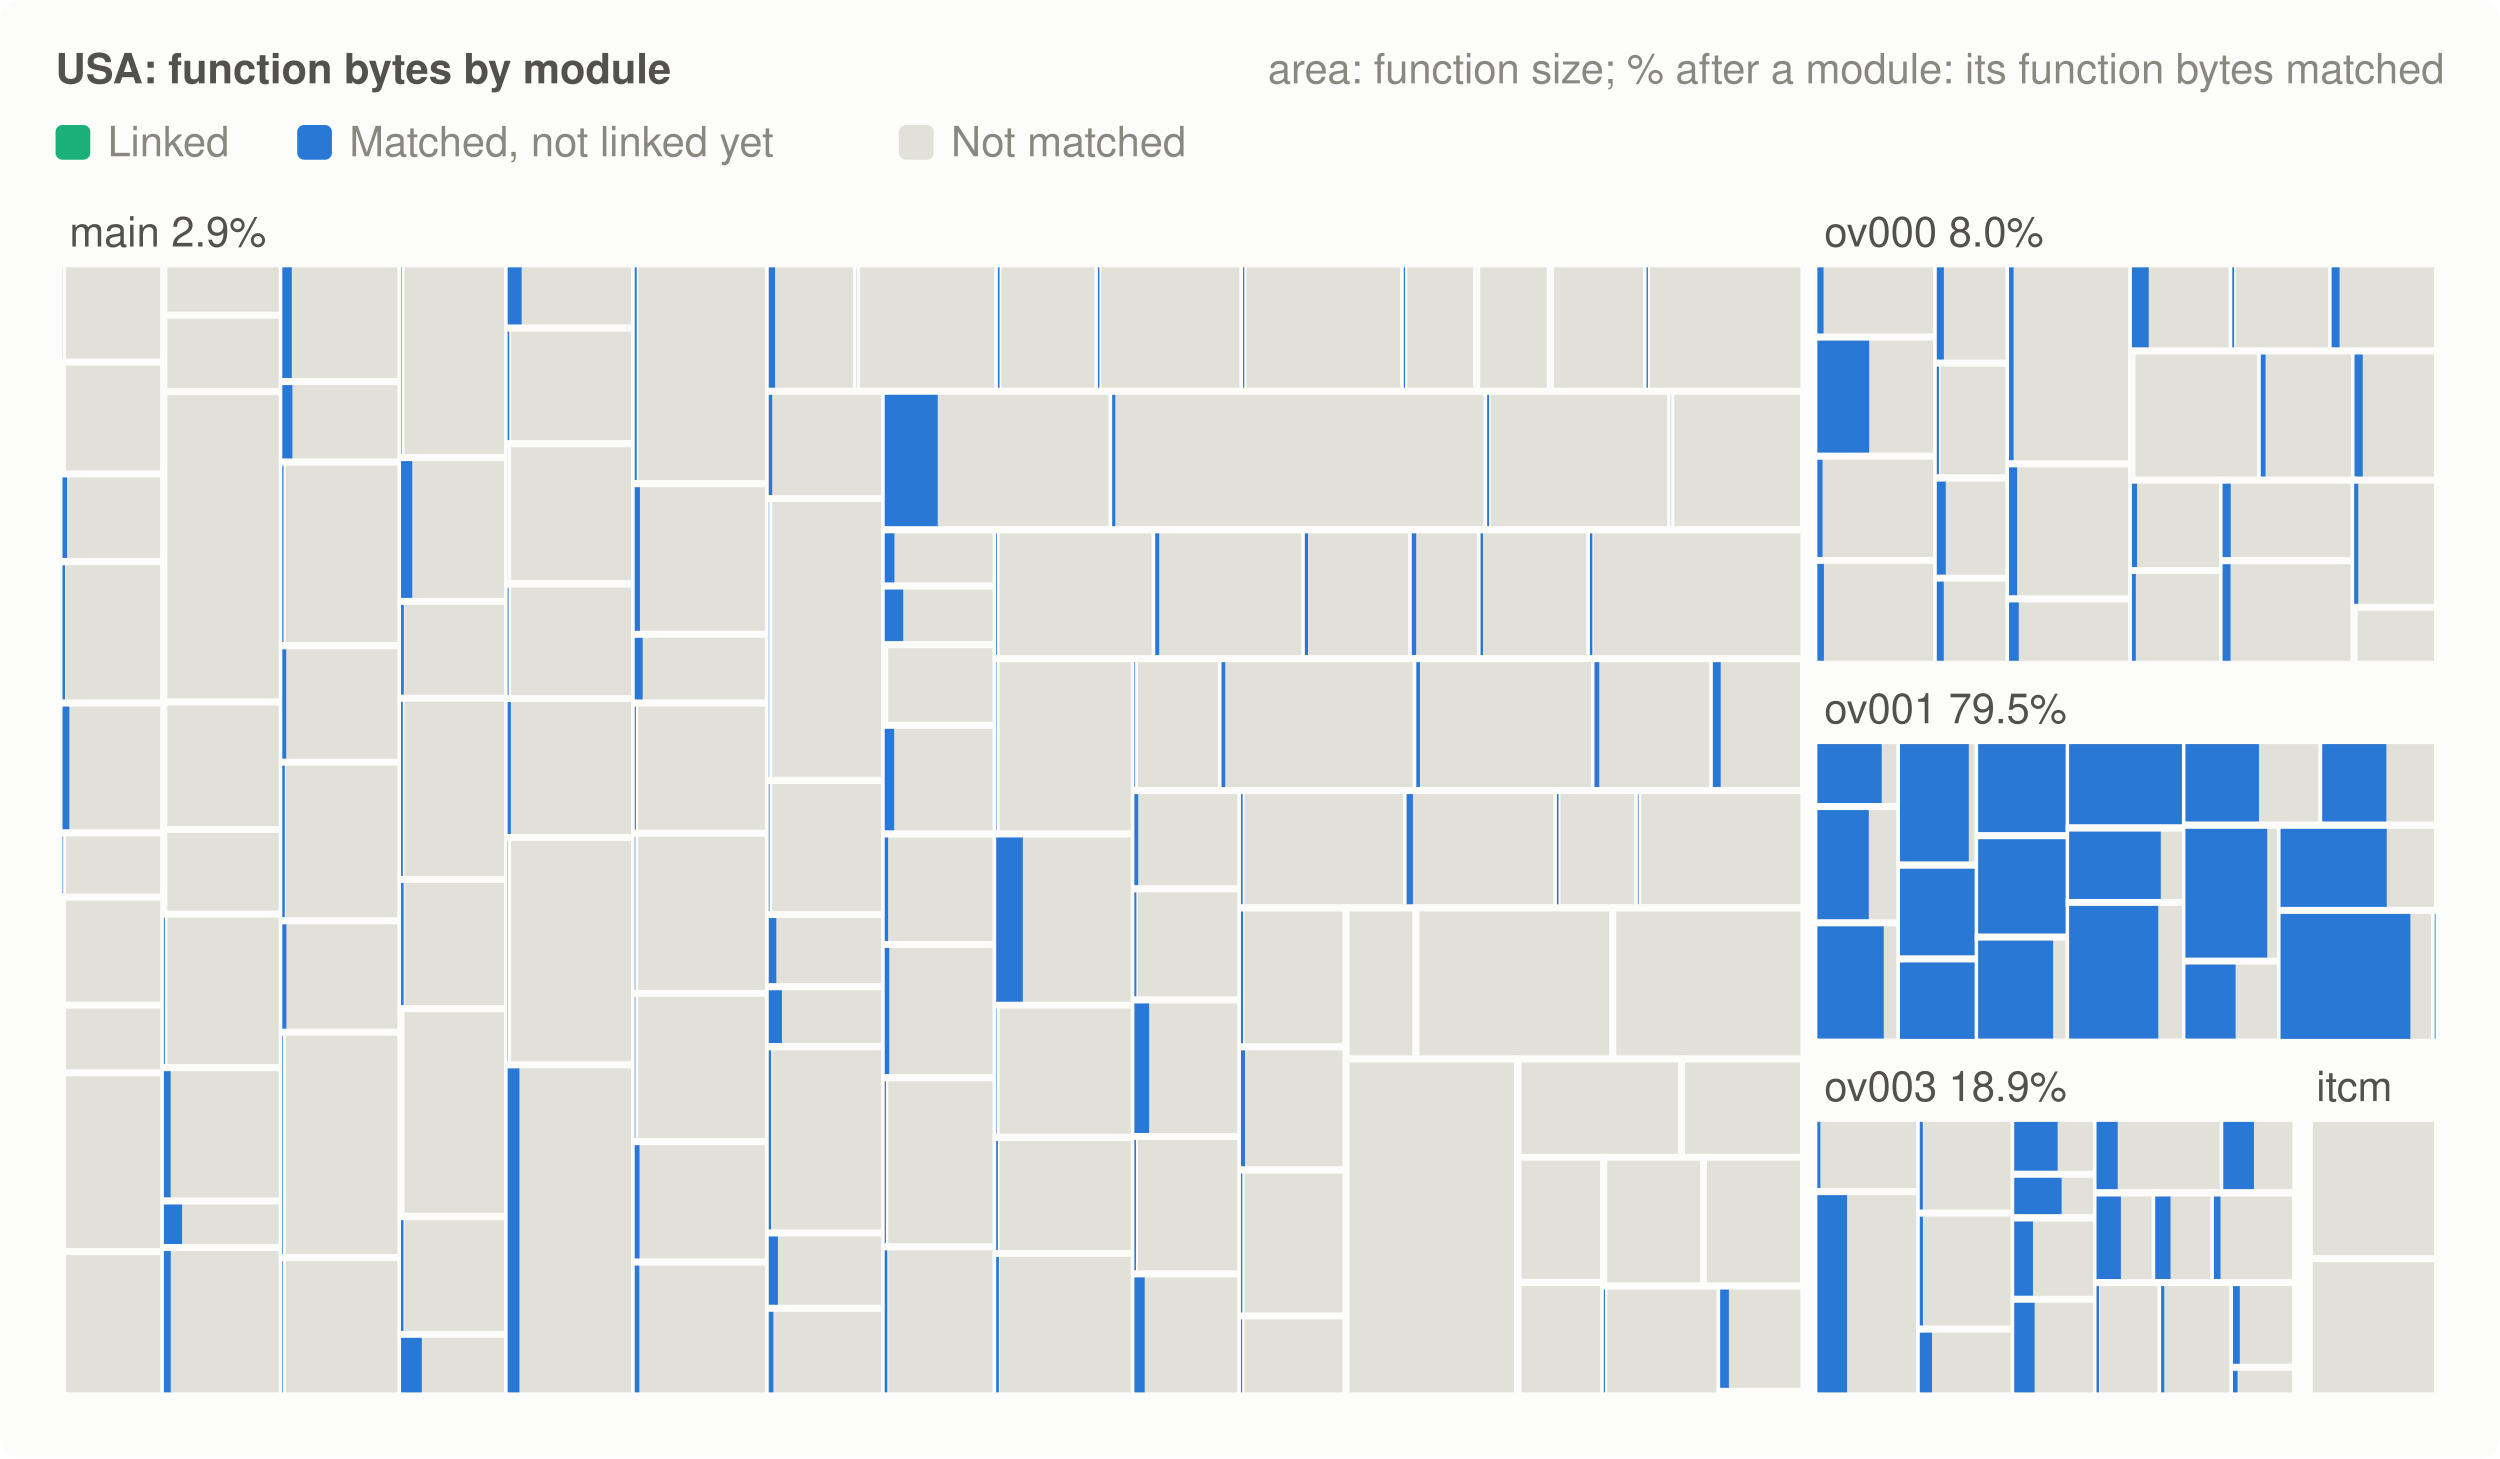
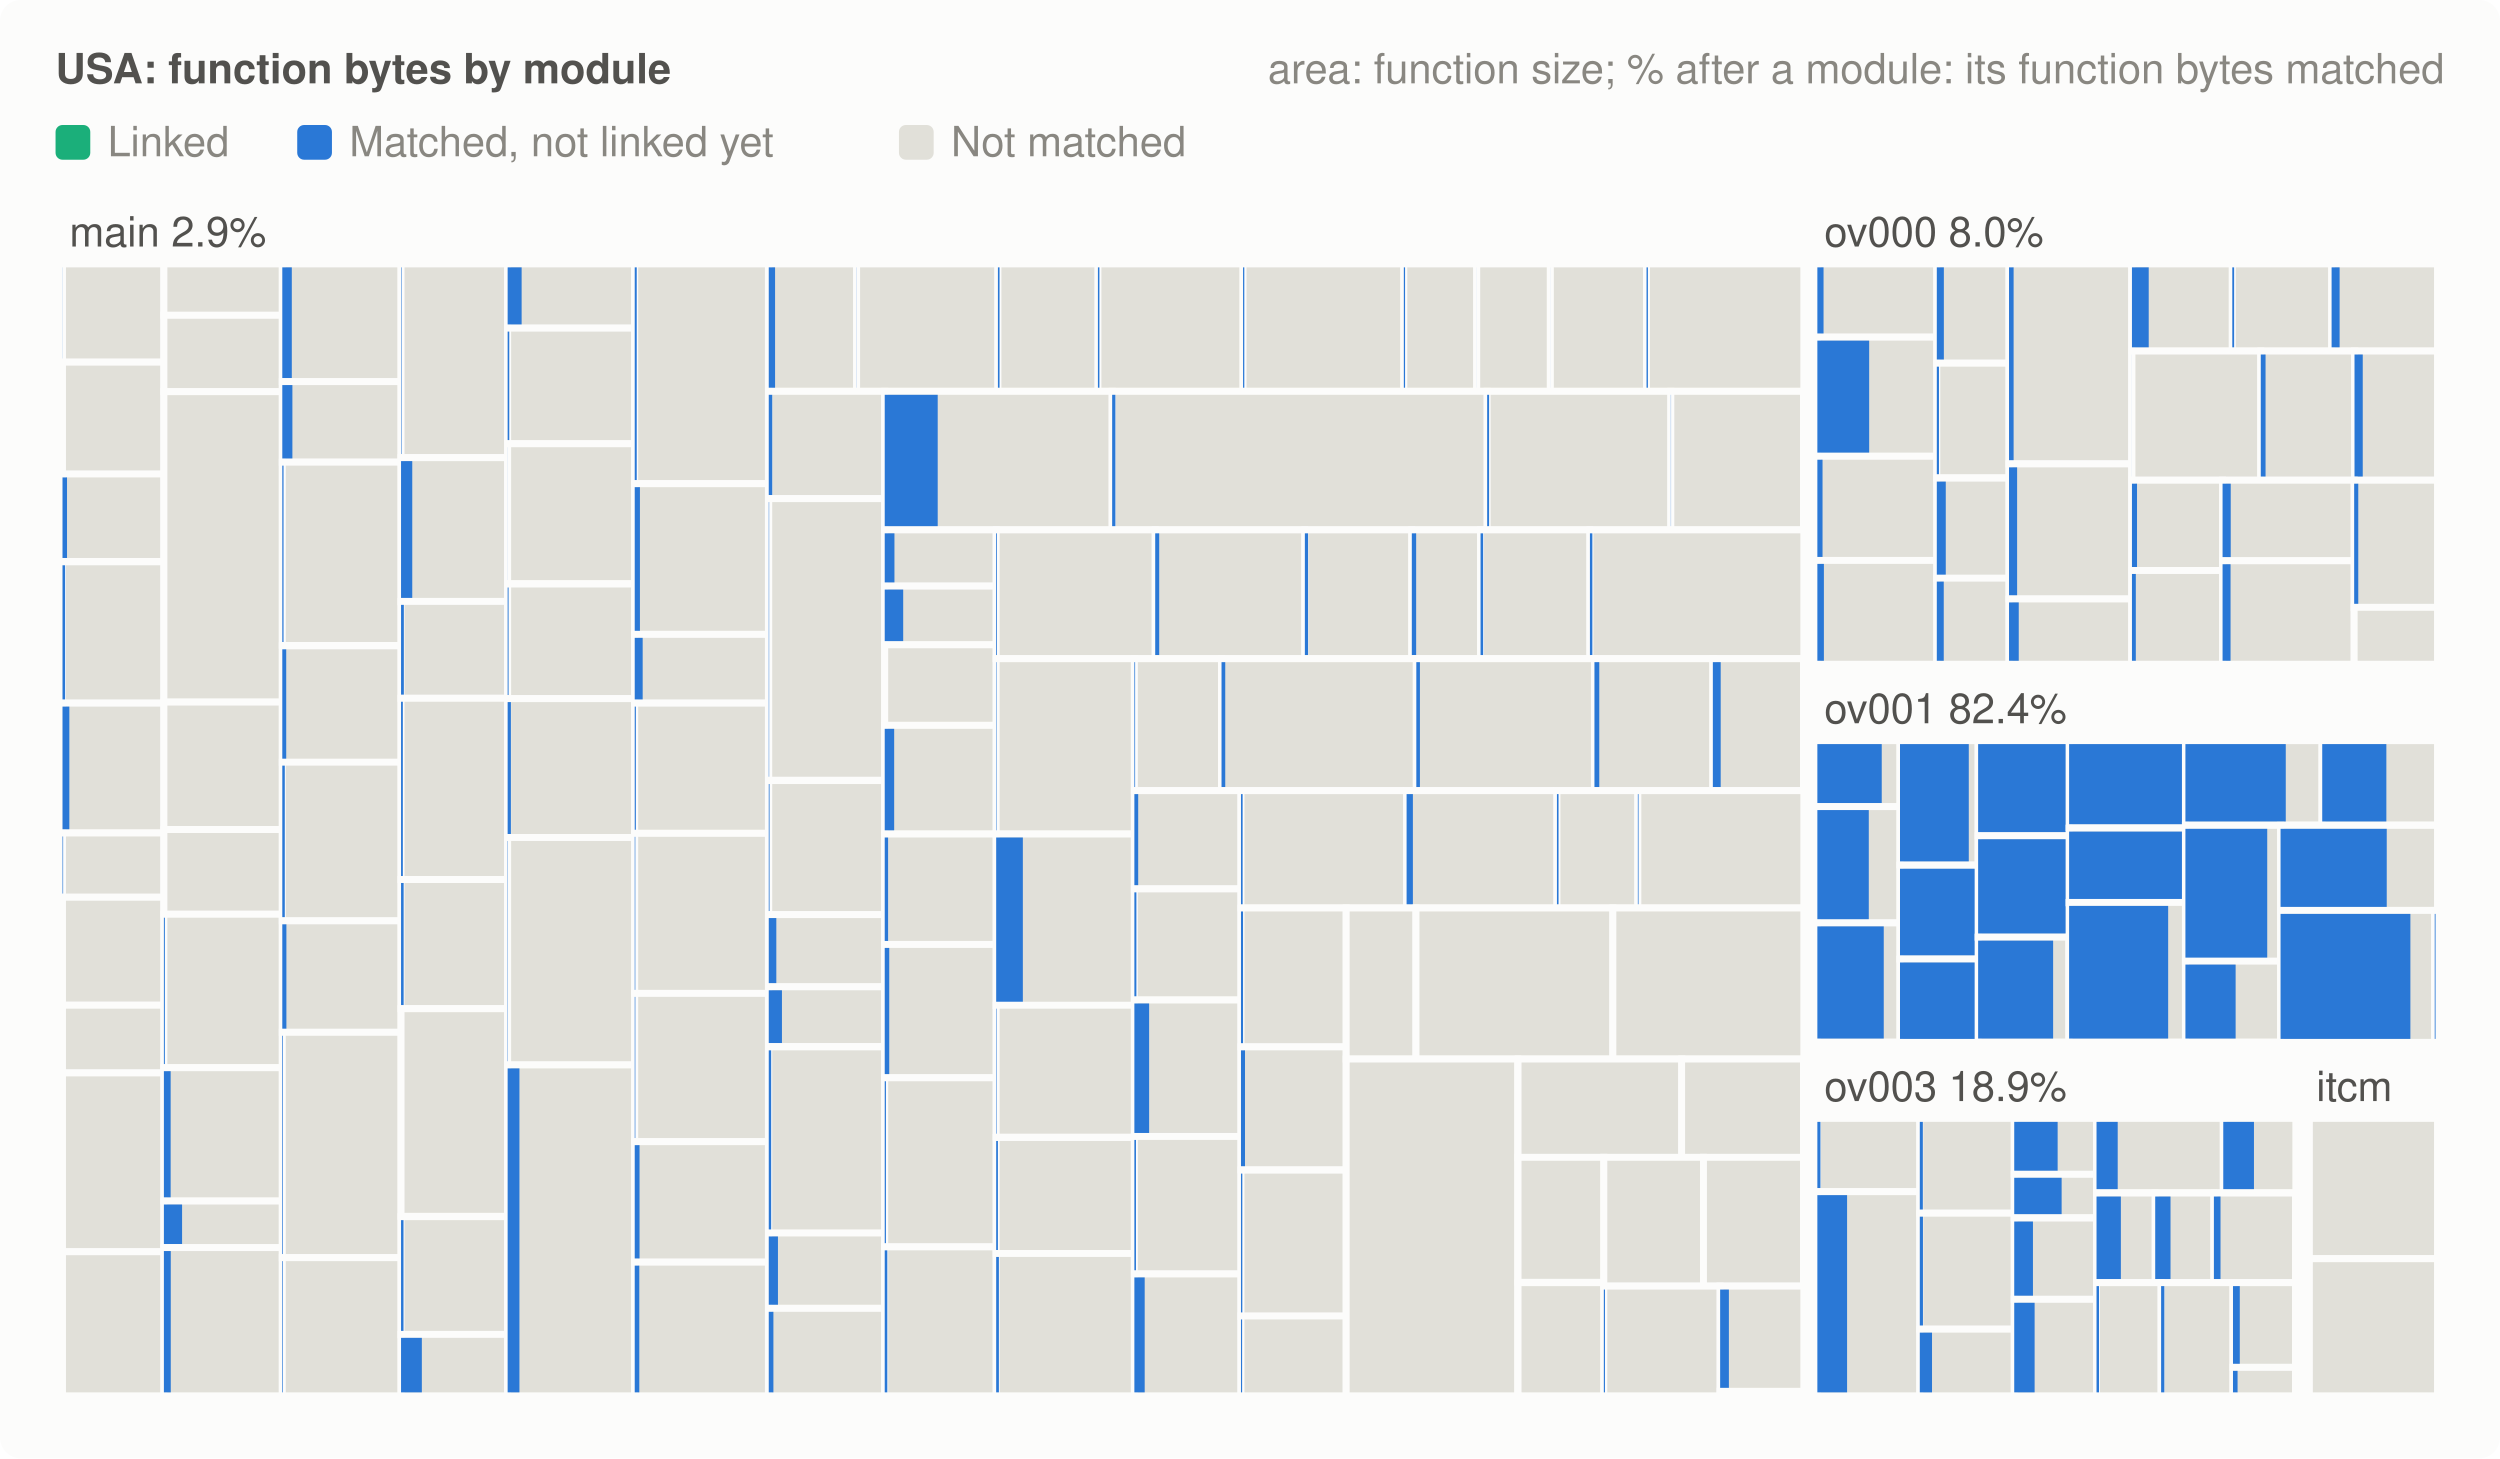
<svg xmlns="http://www.w3.org/2000/svg" viewBox="0 0 720 420" width="720" height="420" role="img" aria-label="Matched and linked code by module (USA)">
  <style>.bg{fill:#fcfcfb}.lbl{fill:#52514e}.muted{fill:#898781}.todo{fill:#e1e0d9}.gap{stroke:#fcfcfb}.matched{fill:#2a78d6}.linked{fill:#1baf7a}@media (prefers-color-scheme: dark){.bg{fill:#1a1a19}.lbl{fill:#c3c2b7}.muted{fill:#898781}.todo{fill:#2c2c2a}.gap{stroke:#1a1a19}.matched{fill:#3987e5}.linked{fill:#199e70}}text{font:12px -apple-system,BlinkMacSystemFont,'Segoe UI',Helvetica,Arial,sans-serif}.head{font-weight:600}</style>
  <rect class="bg" width="720" height="420" rx="6" />
  <text class="lbl head" x="16" y="24">USA: function bytes by module</text>
  <text class="muted" x="704" y="24" text-anchor="end">area: function size; % after a module: its function bytes matched</text>
  <rect class="linked" x="16" y="36" width="10" height="10" rx="2" />
  <text class="muted" x="31" y="45">Linked</text>
  <rect class="matched" x="85.6" y="36" width="10" height="10" rx="2" />
  <text class="muted" x="100.6" y="45">Matched, not linked yet</text>
  <rect class="todo" x="258.9" y="36" width="10" height="10" rx="2" />
  <text class="muted" x="273.9" y="45">Not matched</text>
  <rect class="todo gap" x="18.0" y="76.0" width="29.2" height="28.3" stroke-width="2" />
  <rect class="matched" x="18.0" y="77.0" width="0.03" height="26.3" />
  <rect class="todo gap" x="18.0" y="104.3" width="29.2" height="32.3" stroke-width="2" />
  <rect class="todo gap" x="18.0" y="136.5" width="29.2" height="25.2" stroke-width="2" />
  <rect class="matched" x="18.0" y="137.5" width="1.30" height="23.2" />
  <rect class="todo gap" x="18.0" y="161.8" width="29.2" height="40.7" stroke-width="2" />
  <rect class="matched" x="18.0" y="162.8" width="0.75" height="38.7" />
  <rect class="todo gap" x="18.0" y="202.5" width="29.2" height="37.4" stroke-width="2" />
  <rect class="matched" x="18.0" y="203.5" width="1.97" height="35.4" />
  <rect class="todo gap" x="18.0" y="239.9" width="29.2" height="18.5" stroke-width="2" />
  <rect class="matched" x="18.0" y="240.9" width="0.18" height="16.5" />
  <rect class="todo gap" x="18.0" y="258.4" width="29.2" height="31.1" stroke-width="2" />
  <rect class="todo gap" x="18.0" y="289.5" width="29.2" height="19.5" stroke-width="2" />
  <rect class="todo gap" x="18.0" y="309.0" width="29.2" height="51.5" stroke-width="2" />
  <rect class="todo gap" x="18.0" y="360.5" width="29.2" height="41.5" stroke-width="2" />
  <rect class="todo gap" x="47.2" y="76.0" width="34.1" height="14.8" stroke-width="2" />
  <rect class="todo gap" x="47.2" y="90.8" width="34.1" height="22.0" stroke-width="2" />
  <rect class="todo gap" x="47.2" y="112.8" width="34.1" height="89.4" stroke-width="2" />
  <rect class="todo gap" x="47.2" y="202.2" width="34.1" height="36.7" stroke-width="2" />
  <rect class="todo gap" x="47.2" y="238.9" width="34.1" height="24.4" stroke-width="2" />
  <rect class="todo gap" x="47.2" y="263.3" width="34.1" height="44.2" stroke-width="2" />
  <rect class="matched" x="47.2" y="264.3" width="0.28" height="42.2" />
  <rect class="todo gap" x="47.2" y="307.5" width="34.1" height="38.4" stroke-width="2" />
  <rect class="matched" x="47.2" y="308.5" width="1.95" height="36.4" />
  <rect class="todo gap" x="47.2" y="345.9" width="34.1" height="13.4" stroke-width="2" />
  <rect class="matched" x="47.2" y="346.9" width="5.24" height="11.4" />
  <rect class="todo gap" x="47.2" y="359.3" width="34.1" height="42.7" stroke-width="2" />
  <rect class="matched" x="47.2" y="360.3" width="1.98" height="40.7" />
  <rect class="todo gap" x="81.3" y="76.0" width="34.2" height="33.9" stroke-width="2" />
  <rect class="matched" x="81.3" y="77.0" width="2.74" height="31.9" />
  <rect class="todo gap" x="81.3" y="109.9" width="34.2" height="23.2" stroke-width="2" />
  <rect class="matched" x="81.3" y="110.9" width="2.91" height="21.2" />
  <rect class="todo gap" x="81.3" y="133.1" width="34.2" height="52.8" stroke-width="2" />
  <rect class="matched" x="81.3" y="134.1" width="0.36" height="50.8" />
  <rect class="todo gap" x="81.3" y="186.0" width="34.2" height="33.6" stroke-width="2" />
  <rect class="matched" x="81.3" y="187.0" width="1.13" height="31.6" />
  <rect class="todo gap" x="81.3" y="219.5" width="34.2" height="45.7" stroke-width="2" />
  <rect class="matched" x="81.3" y="220.5" width="0.72" height="43.7" />
  <rect class="todo gap" x="81.3" y="265.2" width="34.2" height="32.1" stroke-width="2" />
  <rect class="matched" x="81.3" y="266.2" width="1.18" height="30.1" />
  <rect class="todo gap" x="81.3" y="297.3" width="34.2" height="64.9" stroke-width="2" />
  <rect class="matched" x="81.3" y="298.3" width="0.20" height="62.9" />
  <rect class="todo gap" x="81.3" y="362.2" width="34.2" height="39.8" stroke-width="2" />
  <rect class="matched" x="81.3" y="363.2" width="0.19" height="37.8" />
  <rect class="todo gap" x="115.5" y="76.0" width="30.7" height="55.8" stroke-width="2" />
  <rect class="matched" x="115.5" y="77.0" width="0.15" height="53.8" />
  <rect class="todo gap" x="115.5" y="131.8" width="30.7" height="41.5" stroke-width="2" />
  <rect class="matched" x="115.5" y="132.8" width="3.23" height="39.5" />
  <rect class="todo gap" x="115.5" y="173.2" width="30.7" height="27.9" stroke-width="2" />
  <rect class="matched" x="115.5" y="174.2" width="0.81" height="25.9" />
  <rect class="todo gap" x="115.5" y="201.1" width="30.7" height="52.2" stroke-width="2" />
  <rect class="matched" x="115.5" y="202.1" width="0.52" height="50.2" />
  <rect class="todo gap" x="115.5" y="253.3" width="30.7" height="37.2" stroke-width="2" />
  <rect class="matched" x="115.5" y="254.3" width="0.75" height="35.2" />
  <rect class="todo gap" x="115.5" y="290.5" width="30.7" height="59.8" stroke-width="2" />
  <rect class="todo gap" x="115.5" y="350.4" width="30.7" height="34.0" stroke-width="2" />
  <rect class="matched" x="115.5" y="351.4" width="0.71" height="32.0" />
  <rect class="todo gap" x="115.5" y="384.3" width="30.7" height="17.7" stroke-width="2" />
  <rect class="matched" x="115.5" y="385.3" width="5.99" height="15.7" />
  <rect class="todo gap" x="146.2" y="76.0" width="36.6" height="18.5" stroke-width="2" />
  <rect class="matched" x="146.2" y="77.0" width="4.03" height="16.5" />
  <rect class="todo gap" x="146.2" y="94.5" width="36.6" height="33.3" stroke-width="2" />
  <rect class="matched" x="146.2" y="95.5" width="0.47" height="31.3" />
  <rect class="todo gap" x="146.2" y="127.8" width="36.6" height="40.3" stroke-width="2" />
  <rect class="matched" x="146.2" y="128.8" width="0.02" height="38.3" />
  <rect class="todo gap" x="146.2" y="168.2" width="36.6" height="33.0" stroke-width="2" />
  <rect class="matched" x="146.2" y="169.2" width="0.27" height="31.0" />
  <rect class="todo gap" x="146.2" y="201.2" width="36.6" height="40.0" stroke-width="2" />
  <rect class="matched" x="146.2" y="202.2" width="0.94" height="38.0" />
  <rect class="todo gap" x="146.2" y="241.2" width="36.6" height="65.5" stroke-width="2" />
  <rect class="matched" x="146.2" y="242.2" width="0.10" height="63.5" />
  <rect class="todo gap" x="146.2" y="306.7" width="36.6" height="95.3" stroke-width="2" />
  <rect class="matched" x="146.2" y="307.7" width="3.40" height="93.3" />
  <rect class="todo gap" x="182.8" y="76.0" width="38.5" height="63.3" stroke-width="2" />
  <rect class="matched" x="182.8" y="77.0" width="0.58" height="61.3" />
  <rect class="todo gap" x="182.8" y="139.3" width="38.5" height="43.4" stroke-width="2" />
  <rect class="matched" x="182.8" y="140.3" width="1.50" height="41.4" />
  <rect class="todo gap" x="182.8" y="182.7" width="38.5" height="19.8" stroke-width="2" />
  <rect class="matched" x="182.8" y="183.7" width="2.29" height="17.8" />
  <rect class="todo gap" x="182.8" y="202.5" width="38.5" height="37.5" stroke-width="2" />
  <rect class="matched" x="182.8" y="203.5" width="0.33" height="35.5" />
  <rect class="todo gap" x="182.8" y="240.0" width="38.5" height="46.1" stroke-width="2" />
  <rect class="matched" x="182.8" y="241.0" width="0.17" height="44.1" />
  <rect class="todo gap" x="182.8" y="286.1" width="38.5" height="42.7" stroke-width="2" />
  <rect class="matched" x="182.8" y="287.1" width="0.18" height="40.7" />
  <rect class="todo gap" x="182.8" y="328.8" width="38.5" height="34.7" stroke-width="2" />
  <rect class="matched" x="182.8" y="329.8" width="1.39" height="32.7" />
  <rect class="todo gap" x="182.8" y="363.5" width="38.5" height="38.5" stroke-width="2" />
  <rect class="matched" x="182.8" y="364.5" width="1.32" height="36.5" />
  <rect class="todo gap" x="221.4" y="76.0" width="25.3" height="36.7" stroke-width="2" />
  <rect class="matched" x="221.4" y="77.0" width="1.82" height="34.7" />
  <rect class="todo gap" x="246.7" y="76.0" width="40.7" height="36.7" stroke-width="2" />
  <rect class="matched" x="246.7" y="77.0" width="0.04" height="34.7" />
  <rect class="todo gap" x="287.4" y="76.0" width="28.9" height="36.7" stroke-width="2" />
  <rect class="matched" x="287.4" y="77.0" width="0.47" height="34.7" />
  <rect class="todo gap" x="316.2" y="76.0" width="41.8" height="36.7" stroke-width="2" />
  <rect class="matched" x="316.2" y="77.0" width="0.43" height="34.7" />
  <rect class="todo gap" x="358.0" y="76.0" width="46.3" height="36.7" stroke-width="2" />
  <rect class="matched" x="358.0" y="77.0" width="0.36" height="34.7" />
  <rect class="todo gap" x="404.3" y="76.0" width="21.0" height="36.7" stroke-width="2" />
  <rect class="matched" x="404.3" y="77.0" width="0.36" height="34.7" />
  <rect class="todo gap" x="425.3" y="76.0" width="21.2" height="36.7" stroke-width="2" />
  <rect class="matched" x="425.3" y="77.0" width="0.01" height="34.7" />
  <rect class="todo gap" x="446.5" y="76.0" width="27.7" height="36.7" stroke-width="2" />
  <rect class="matched" x="446.5" y="77.0" width="0.01" height="34.7" />
  <rect class="todo gap" x="474.2" y="76.0" width="45.3" height="36.7" stroke-width="2" />
  <rect class="matched" x="474.2" y="77.0" width="0.40" height="34.7" />
  <rect class="todo gap" x="221.4" y="112.7" width="33.4" height="30.9" stroke-width="2" />
  <rect class="matched" x="221.4" y="113.7" width="1.00" height="28.9" />
  <rect class="todo gap" x="221.4" y="143.6" width="33.4" height="81.1" stroke-width="2" />
  <rect class="matched" x="221.4" y="144.6" width="0.12" height="79.1" />
  <rect class="todo gap" x="221.4" y="224.8" width="33.4" height="38.6" stroke-width="2" />
  <rect class="matched" x="221.4" y="225.8" width="0.23" height="36.6" />
  <rect class="todo gap" x="221.4" y="263.4" width="33.4" height="20.8" stroke-width="2" />
  <rect class="matched" x="221.4" y="264.4" width="2.18" height="18.8" />
  <rect class="todo gap" x="221.4" y="284.2" width="33.4" height="17.2" stroke-width="2" />
  <rect class="matched" x="221.4" y="285.2" width="3.80" height="15.2" />
  <rect class="todo gap" x="221.4" y="301.5" width="33.4" height="53.7" stroke-width="2" />
  <rect class="matched" x="221.4" y="302.5" width="0.70" height="51.7" />
  <rect class="todo gap" x="221.4" y="355.1" width="33.4" height="21.7" stroke-width="2" />
  <rect class="matched" x="221.4" y="356.1" width="2.65" height="19.7" />
  <rect class="todo gap" x="221.4" y="376.8" width="33.4" height="25.2" stroke-width="2" />
  <rect class="matched" x="221.4" y="377.8" width="1.34" height="23.2" />
  <rect class="todo gap" x="254.8" y="112.7" width="65.5" height="39.9" stroke-width="2" />
  <rect class="matched" x="254.8" y="113.7" width="15.26" height="37.9" />
  <rect class="todo gap" x="320.3" y="112.7" width="108.0" height="39.9" stroke-width="2" />
  <rect class="matched" x="320.3" y="113.7" width="0.93" height="37.9" />
  <rect class="todo gap" x="428.3" y="112.7" width="52.9" height="39.9" stroke-width="2" />
  <rect class="matched" x="428.3" y="113.7" width="0.56" height="37.9" />
  <rect class="todo gap" x="481.2" y="112.7" width="38.2" height="39.9" stroke-width="2" />
  <rect class="matched" x="481.2" y="113.7" width="0.06" height="37.9" />
  <rect class="todo gap" x="254.8" y="152.6" width="32.1" height="16.2" stroke-width="2" />
  <rect class="matched" x="254.8" y="153.6" width="2.80" height="14.2" />
  <rect class="todo gap" x="254.8" y="168.8" width="32.1" height="16.9" stroke-width="2" />
  <rect class="matched" x="254.8" y="169.8" width="5.32" height="14.9" />
  <rect class="todo gap" x="254.8" y="185.7" width="32.1" height="23.2" stroke-width="2" />
  <rect class="todo gap" x="254.8" y="208.9" width="32.1" height="31.3" stroke-width="2" />
  <rect class="matched" x="254.8" y="209.9" width="2.72" height="29.3" />
  <rect class="todo gap" x="254.8" y="240.2" width="32.1" height="31.8" stroke-width="2" />
  <rect class="matched" x="254.8" y="241.2" width="0.98" height="29.8" />
  <rect class="todo gap" x="254.8" y="272.0" width="32.1" height="38.4" stroke-width="2" />
  <rect class="matched" x="254.8" y="273.0" width="1.30" height="36.4" />
  <rect class="todo gap" x="254.8" y="310.4" width="32.1" height="48.7" stroke-width="2" />
  <rect class="matched" x="254.8" y="311.4" width="0.35" height="46.7" />
  <rect class="todo gap" x="254.8" y="359.1" width="32.1" height="42.9" stroke-width="2" />
  <rect class="matched" x="254.8" y="360.1" width="0.75" height="40.9" />
  <rect class="todo gap" x="286.9" y="152.6" width="45.8" height="37.1" stroke-width="2" />
  <rect class="matched" x="286.9" y="153.6" width="0.23" height="35.1" />
  <rect class="todo gap" x="332.7" y="152.6" width="43.1" height="37.1" stroke-width="2" />
  <rect class="matched" x="332.7" y="153.6" width="1.15" height="35.1" />
  <rect class="todo gap" x="375.8" y="152.6" width="30.8" height="37.1" stroke-width="2" />
  <rect class="matched" x="375.8" y="153.6" width="0.92" height="35.1" />
  <rect class="todo gap" x="406.6" y="152.6" width="19.8" height="37.1" stroke-width="2" />
  <rect class="matched" x="406.6" y="153.6" width="1.25" height="35.1" />
  <rect class="todo gap" x="426.4" y="152.6" width="31.5" height="37.1" stroke-width="2" />
  <rect class="matched" x="426.4" y="153.6" width="0.75" height="35.1" />
  <rect class="todo gap" x="457.9" y="152.6" width="61.6" height="37.1" stroke-width="2" />
  <rect class="matched" x="457.9" y="153.6" width="0.70" height="35.1" />
  <rect class="todo gap" x="286.9" y="189.7" width="39.8" height="50.5" stroke-width="2" />
  <rect class="matched" x="286.9" y="190.7" width="0.13" height="48.5" />
  <rect class="todo gap" x="286.9" y="240.2" width="39.8" height="49.4" stroke-width="2" />
  <rect class="matched" x="286.9" y="241.2" width="7.68" height="47.4" />
  <rect class="todo gap" x="286.9" y="289.5" width="39.8" height="38.0" stroke-width="2" />
  <rect class="matched" x="286.9" y="290.5" width="0.14" height="36.0" />
  <rect class="todo gap" x="286.9" y="327.6" width="39.8" height="33.5" stroke-width="2" />
  <rect class="matched" x="286.9" y="328.6" width="0.50" height="31.5" />
  <rect class="todo gap" x="286.9" y="361.0" width="39.8" height="41.0" stroke-width="2" />
  <rect class="matched" x="286.9" y="362.0" width="0.78" height="39.0" />
  <rect class="todo gap" x="326.7" y="189.7" width="25.1" height="38.0" stroke-width="2" />
  <rect class="matched" x="326.7" y="190.7" width="0.21" height="36.0" />
  <rect class="todo gap" x="351.8" y="189.7" width="56.1" height="38.0" stroke-width="2" />
  <rect class="matched" x="351.8" y="190.7" width="1.07" height="36.0" />
  <rect class="todo gap" x="407.9" y="189.7" width="51.3" height="38.0" stroke-width="2" />
  <rect class="matched" x="407.9" y="190.7" width="1.04" height="36.0" />
  <rect class="todo gap" x="459.2" y="189.7" width="34.1" height="38.0" stroke-width="2" />
  <rect class="matched" x="459.2" y="190.7" width="1.39" height="36.0" />
  <rect class="todo gap" x="493.3" y="189.7" width="26.1" height="38.0" stroke-width="2" />
  <rect class="matched" x="493.3" y="190.7" width="2.26" height="36.0" />
  <rect class="todo gap" x="326.7" y="227.7" width="30.7" height="28.3" stroke-width="2" />
  <rect class="matched" x="326.7" y="228.7" width="1.10" height="26.3" />
  <rect class="todo gap" x="326.7" y="256.0" width="30.7" height="32.0" stroke-width="2" />
  <rect class="matched" x="326.7" y="257.0" width="0.58" height="30.0" />
  <rect class="todo gap" x="326.7" y="288.0" width="30.7" height="39.3" stroke-width="2" />
  <rect class="matched" x="326.7" y="289.0" width="4.25" height="37.3" />
  <rect class="todo gap" x="326.7" y="327.3" width="30.7" height="39.6" stroke-width="2" />
  <rect class="matched" x="326.7" y="328.3" width="0.46" height="37.6" />
  <rect class="todo gap" x="326.7" y="366.9" width="30.7" height="35.1" stroke-width="2" />
  <rect class="matched" x="326.7" y="367.9" width="2.97" height="33.1" />
  <rect class="todo gap" x="357.4" y="227.7" width="47.7" height="33.8" stroke-width="2" />
  <rect class="matched" x="357.4" y="228.7" width="0.48" height="31.8" />
  <rect class="todo gap" x="405.1" y="227.7" width="43.3" height="33.8" stroke-width="2" />
  <rect class="matched" x="405.1" y="228.7" width="1.81" height="31.8" />
  <rect class="todo gap" x="448.4" y="227.7" width="23.3" height="33.8" stroke-width="2" />
  <rect class="matched" x="448.4" y="228.7" width="0.46" height="31.8" />
  <rect class="todo gap" x="471.7" y="227.7" width="47.8" height="33.8" stroke-width="2" />
  <rect class="matched" x="471.7" y="228.7" width="0.20" height="31.8" />
  <rect class="todo gap" x="357.4" y="261.5" width="30.3" height="40.0" stroke-width="2" />
  <rect class="matched" x="357.4" y="262.5" width="0.60" height="38.0" />
  <rect class="todo gap" x="357.4" y="301.5" width="30.3" height="35.4" stroke-width="2" />
  <rect class="matched" x="357.4" y="302.5" width="1.16" height="33.4" />
  <rect class="todo gap" x="357.4" y="337.0" width="30.3" height="42.1" stroke-width="2" />
  <rect class="matched" x="357.4" y="338.0" width="0.39" height="40.1" />
  <rect class="todo gap" x="357.4" y="379.0" width="30.3" height="23.0" stroke-width="2" />
  <rect class="matched" x="357.4" y="380.0" width="0.33" height="21.0" />
  <rect class="todo gap" x="387.7" y="261.5" width="20.1" height="43.5" stroke-width="2" />
  <rect class="todo gap" x="407.8" y="261.5" width="56.7" height="43.5" stroke-width="2" />
  <rect class="todo gap" x="464.5" y="261.5" width="55.0" height="43.5" stroke-width="2" />
  <rect class="todo gap" x="387.7" y="305.0" width="49.4" height="97.0" stroke-width="2" />
  <rect class="todo gap" x="437.2" y="305.0" width="47.2" height="28.4" stroke-width="2" />
  <rect class="todo gap" x="484.3" y="305.0" width="35.1" height="28.4" stroke-width="2" />
  <rect class="todo gap" x="437.2" y="333.3" width="24.7" height="36.0" stroke-width="2" />
  <rect class="todo gap" x="437.2" y="369.4" width="24.7" height="32.6" stroke-width="2" />
  <rect class="todo gap" x="461.9" y="333.3" width="28.7" height="37.1" stroke-width="2" />
  <rect class="todo gap" x="490.6" y="333.3" width="28.8" height="37.1" stroke-width="2" />
  <rect class="todo gap" x="461.9" y="370.4" width="33.5" height="31.6" stroke-width="2" />
  <rect class="matched" x="461.9" y="371.4" width="0.33" height="29.6" />
  <rect class="todo gap" x="495.4" y="370.4" width="24.1" height="30.4" stroke-width="2" />
  <rect class="matched" x="495.4" y="371.4" width="2.52" height="28.4" />
  <rect class="todo gap" x="495.4" y="400.7" width="24.1" height="1.3" stroke-width="2" />
  <rect class="matched" x="495.4" y="401.7" width="0.75" height="0.0" />
  <text class="lbl" x="20.0" y="71.0">main 2.9%</text>
  <rect class="todo gap" x="523.4" y="76.0" width="34.4" height="21.1" stroke-width="2" />
  <rect class="matched" x="523.4" y="77.0" width="1.78" height="19.1" />
  <rect class="todo gap" x="523.4" y="97.1" width="34.4" height="34.3" stroke-width="2" />
  <rect class="matched" x="523.4" y="98.1" width="14.92" height="32.3" />
  <rect class="todo gap" x="523.4" y="131.4" width="34.4" height="30.1" stroke-width="2" />
  <rect class="matched" x="523.4" y="132.4" width="1.49" height="28.1" />
  <rect class="todo gap" x="523.4" y="161.4" width="34.4" height="29.9" stroke-width="2" />
  <rect class="matched" x="523.4" y="162.4" width="1.88" height="27.9" />
  <rect class="todo gap" x="557.8" y="76.0" width="20.8" height="28.6" stroke-width="2" />
  <rect class="matched" x="557.8" y="77.0" width="2.03" height="26.6" />
  <rect class="todo gap" x="557.8" y="104.6" width="20.8" height="33.0" stroke-width="2" />
  <rect class="matched" x="557.8" y="105.6" width="0.62" height="31.0" />
  <rect class="todo gap" x="557.8" y="137.7" width="20.8" height="28.9" stroke-width="2" />
  <rect class="matched" x="557.8" y="138.7" width="2.58" height="26.9" />
  <rect class="todo gap" x="557.8" y="166.5" width="20.8" height="24.8" stroke-width="2" />
  <rect class="matched" x="557.8" y="167.5" width="2.00" height="22.8" />
  <rect class="todo gap" x="578.6" y="76.0" width="35.3" height="57.6" stroke-width="2" />
  <rect class="matched" x="578.6" y="77.0" width="1.32" height="55.6" />
  <rect class="todo gap" x="578.6" y="133.6" width="35.3" height="38.9" stroke-width="2" />
  <rect class="matched" x="578.6" y="134.6" width="2.33" height="36.9" />
  <rect class="todo gap" x="578.6" y="172.5" width="35.3" height="18.8" stroke-width="2" />
  <rect class="matched" x="578.6" y="173.5" width="2.80" height="16.8" />
  <rect class="todo gap" x="614.0" y="76.0" width="28.9" height="25.1" stroke-width="2" />
  <rect class="matched" x="614.0" y="77.0" width="4.83" height="23.1" />
  <rect class="todo gap" x="642.9" y="76.0" width="28.7" height="25.1" stroke-width="2" />
  <rect class="matched" x="642.9" y="77.0" width="0.53" height="23.1" />
  <rect class="todo gap" x="671.5" y="76.0" width="30.5" height="25.1" stroke-width="2" />
  <rect class="matched" x="671.5" y="77.0" width="2.31" height="23.1" />
  <rect class="todo gap" x="614.0" y="101.1" width="37.1" height="37.2" stroke-width="2" />
  <rect class="matched" x="614.0" y="102.1" width="0.01" height="35.2" />
  <rect class="todo gap" x="651.1" y="101.1" width="27.1" height="37.2" stroke-width="2" />
  <rect class="matched" x="651.1" y="102.1" width="1.38" height="35.2" />
  <rect class="todo gap" x="678.1" y="101.1" width="23.9" height="37.2" stroke-width="2" />
  <rect class="matched" x="678.1" y="102.1" width="2.37" height="35.2" />
  <rect class="todo gap" x="614.0" y="138.3" width="26.1" height="26.0" stroke-width="2" />
  <rect class="matched" x="614.0" y="139.3" width="1.46" height="24.0" />
  <rect class="todo gap" x="614.0" y="164.3" width="26.1" height="27.0" stroke-width="2" />
  <rect class="matched" x="614.0" y="165.3" width="1.12" height="25.0" />
  <rect class="todo gap" x="640.1" y="138.3" width="37.9" height="23.2" stroke-width="2" />
  <rect class="matched" x="640.1" y="139.3" width="2.35" height="21.2" />
  <rect class="todo gap" x="640.1" y="161.5" width="37.9" height="29.8" stroke-width="2" />
  <rect class="matched" x="640.1" y="162.5" width="2.30" height="27.8" />
  <rect class="todo gap" x="678.0" y="138.3" width="24.0" height="36.7" stroke-width="2" />
  <rect class="matched" x="678.0" y="139.3" width="1.18" height="34.7" />
  <rect class="todo gap" x="678.0" y="174.9" width="24.0" height="16.4" stroke-width="2" />
  <text class="lbl" x="525.4" y="71.0">ov000 8.0%</text>
  <rect class="todo gap" x="523.4" y="213.3" width="23.8" height="19.0" stroke-width="2" />
  <rect class="matched" x="523.4" y="214.3" width="18.54" height="17.0" />
  <rect class="todo gap" x="523.4" y="232.3" width="23.8" height="33.5" stroke-width="2" />
  <rect class="matched" x="523.4" y="233.3" width="14.81" height="31.5" />
  <rect class="todo gap" x="523.4" y="265.8" width="23.8" height="34.3" stroke-width="2" />
  <rect class="matched" x="523.4" y="266.8" width="19.12" height="32.3" />
  <rect class="todo gap" x="547.2" y="213.3" width="22.5" height="35.8" stroke-width="2" />
  <rect class="matched" x="547.2" y="214.3" width="19.81" height="33.8" />
  <rect class="todo gap" x="547.2" y="249.2" width="22.5" height="27.0" stroke-width="2" />
  <rect class="matched" x="547.2" y="250.2" width="21.78" height="25.0" />
  <rect class="todo gap" x="547.2" y="276.2" width="22.5" height="24.0" stroke-width="2" />
  <rect class="matched" x="547.2" y="277.2" width="22.51" height="22.0" />
  <rect class="todo gap" x="569.7" y="213.3" width="26.1" height="27.4" stroke-width="2" />
  <rect class="matched" x="569.7" y="214.3" width="26.12" height="25.4" />
  <rect class="todo gap" x="569.7" y="240.7" width="26.1" height="29.2" stroke-width="2" />
  <rect class="matched" x="569.7" y="241.7" width="26.12" height="27.2" />
  <rect class="todo gap" x="569.7" y="269.9" width="26.1" height="30.2" stroke-width="2" />
  <rect class="matched" x="569.7" y="270.9" width="21.60" height="28.2" />
  <rect class="todo gap" x="595.9" y="213.3" width="33.6" height="25.1" stroke-width="2" />
  <rect class="matched" x="595.9" y="214.3" width="33.56" height="23.1" />
  <rect class="todo gap" x="595.9" y="238.5" width="33.6" height="21.5" stroke-width="2" />
-   <rect class="matched" x="595.9" y="239.5" width="26.41" height="19.5" />
+   <rect class="matched" x="595.9" y="239.5" width="33.36" height="19.5" />
  <rect class="todo gap" x="595.9" y="259.9" width="33.6" height="40.2" stroke-width="2" />
-   <rect class="matched" x="595.9" y="260.9" width="25.68" height="38.2" />
+   <rect class="matched" x="595.9" y="260.9" width="28.53" height="38.2" />
  <rect class="todo gap" x="629.4" y="213.3" width="39.3" height="24.3" stroke-width="2" />
-   <rect class="matched" x="629.4" y="214.3" width="21.18" height="22.3" />
+   <rect class="matched" x="629.4" y="214.3" width="28.90" height="22.3" />
  <rect class="todo gap" x="668.8" y="213.3" width="33.2" height="24.3" stroke-width="2" />
  <rect class="matched" x="668.8" y="214.3" width="18.47" height="22.3" />
  <rect class="todo gap" x="629.4" y="237.7" width="27.4" height="39.2" stroke-width="2" />
  <rect class="matched" x="629.4" y="238.7" width="23.56" height="37.2" />
  <rect class="todo gap" x="629.4" y="276.8" width="27.4" height="23.3" stroke-width="2" />
  <rect class="matched" x="629.4" y="277.8" width="14.46" height="21.3" />
  <rect class="todo gap" x="656.8" y="237.7" width="45.2" height="24.5" stroke-width="2" />
  <rect class="matched" x="656.8" y="238.7" width="30.58" height="22.5" />
  <rect class="todo gap" x="656.8" y="262.2" width="44.4" height="38.0" stroke-width="2" />
  <rect class="matched" x="656.8" y="263.2" width="37.39" height="36.0" />
  <rect class="todo gap" x="701.2" y="262.2" width="0.8" height="38.0" stroke-width="2" />
  <rect class="matched" x="701.2" y="263.2" width="0.24" height="36.0" />
-   <text class="lbl" x="525.4" y="208.3">ov001 79.5%</text>
+   <text class="lbl" x="525.4" y="208.3">ov001 82.4%</text>
  <rect class="todo gap" x="523.4" y="322.1" width="29.5" height="21.1" stroke-width="2" />
  <rect class="matched" x="523.4" y="323.1" width="0.89" height="19.1" />
  <rect class="todo gap" x="523.4" y="343.2" width="29.5" height="58.8" stroke-width="2" />
  <rect class="matched" x="523.4" y="344.2" width="8.56" height="56.8" />
  <rect class="todo gap" x="552.9" y="322.1" width="27.2" height="27.3" stroke-width="2" />
  <rect class="matched" x="552.9" y="323.1" width="0.88" height="25.3" />
  <rect class="todo gap" x="552.9" y="349.4" width="27.2" height="33.4" stroke-width="2" />
  <rect class="matched" x="552.9" y="350.4" width="0.91" height="31.4" />
  <rect class="todo gap" x="552.9" y="382.8" width="27.2" height="19.2" stroke-width="2" />
  <rect class="matched" x="552.9" y="383.8" width="3.52" height="17.2" />
  <rect class="todo gap" x="580.1" y="322.1" width="23.7" height="16.1" stroke-width="2" />
  <rect class="matched" x="580.1" y="323.1" width="12.50" height="14.1" />
  <rect class="todo gap" x="580.1" y="338.2" width="23.7" height="12.5" stroke-width="2" />
  <rect class="matched" x="580.1" y="339.2" width="13.65" height="10.5" />
  <rect class="todo gap" x="580.1" y="350.8" width="23.7" height="23.4" stroke-width="2" />
  <rect class="matched" x="580.1" y="351.8" width="5.39" height="21.4" />
  <rect class="todo gap" x="580.1" y="374.2" width="23.7" height="27.8" stroke-width="2" />
  <rect class="matched" x="580.1" y="375.2" width="5.87" height="25.8" />
  <rect class="todo gap" x="603.8" y="322.1" width="36.5" height="21.4" stroke-width="2" />
  <rect class="matched" x="603.8" y="323.1" width="6.10" height="19.4" />
  <rect class="todo gap" x="640.3" y="322.1" width="20.9" height="21.4" stroke-width="2" />
  <rect class="matched" x="640.3" y="323.1" width="8.84" height="19.4" />
  <rect class="todo gap" x="603.8" y="343.6" width="16.9" height="25.8" stroke-width="2" />
  <rect class="matched" x="603.8" y="344.6" width="7.01" height="23.8" />
  <rect class="todo gap" x="620.7" y="343.6" width="16.9" height="25.8" stroke-width="2" />
  <rect class="matched" x="620.7" y="344.6" width="4.41" height="23.8" />
  <rect class="todo gap" x="637.6" y="343.6" width="23.5" height="25.8" stroke-width="2" />
  <rect class="matched" x="637.6" y="344.6" width="1.91" height="23.8" />
  <rect class="todo gap" x="603.8" y="369.4" width="18.6" height="32.6" stroke-width="2" />
  <rect class="matched" x="603.8" y="370.4" width="0.72" height="30.6" />
  <rect class="todo gap" x="622.4" y="369.4" width="20.7" height="32.6" stroke-width="2" />
  <rect class="matched" x="622.4" y="370.4" width="0.93" height="30.6" />
  <rect class="todo gap" x="643.1" y="369.4" width="18.0" height="24.4" stroke-width="2" />
  <rect class="matched" x="643.1" y="370.4" width="1.96" height="22.4" />
  <rect class="todo gap" x="643.1" y="393.8" width="18.0" height="8.2" stroke-width="2" />
  <rect class="matched" x="643.1" y="394.8" width="1.32" height="6.2" />
  <text class="lbl" x="525.4" y="317.1">ov003 18.9%</text>
  <rect class="todo gap" x="665.1" y="322.1" width="36.9" height="40.4" stroke-width="2" />
  <rect class="todo gap" x="665.1" y="362.5" width="36.9" height="39.5" stroke-width="2" />
  <text class="lbl" x="667.1" y="317.1">itcm</text>
</svg>
